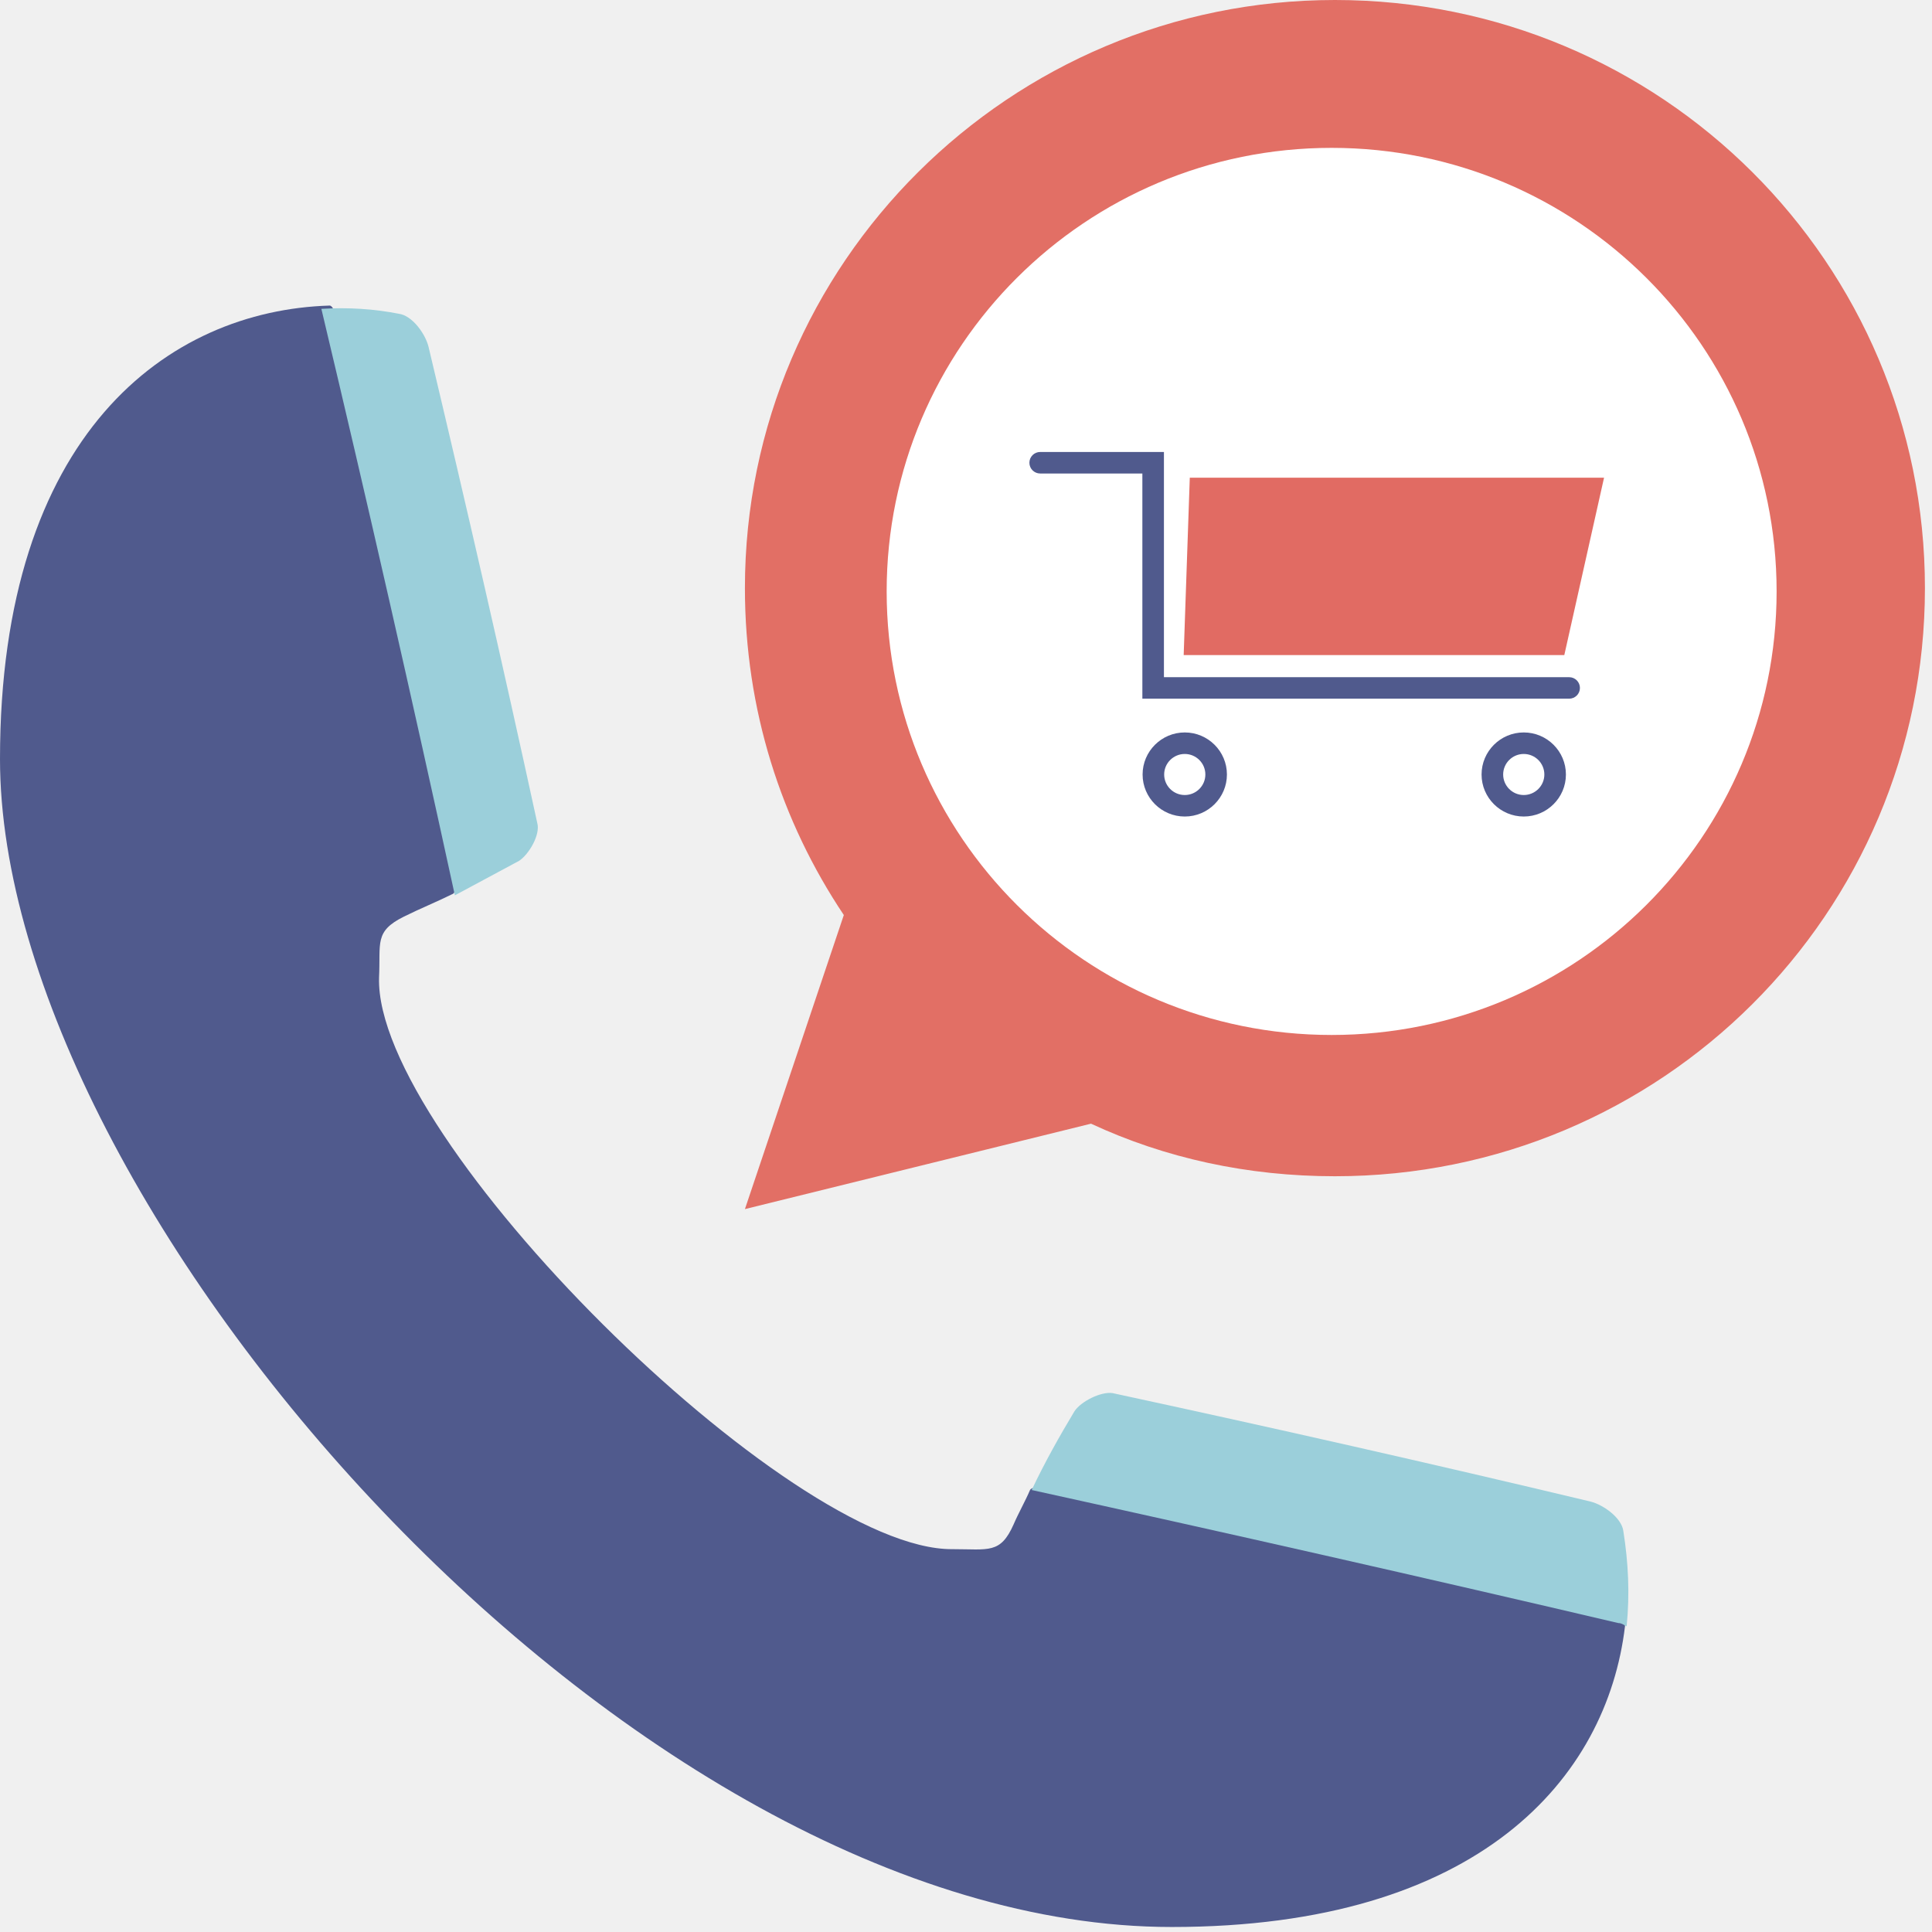
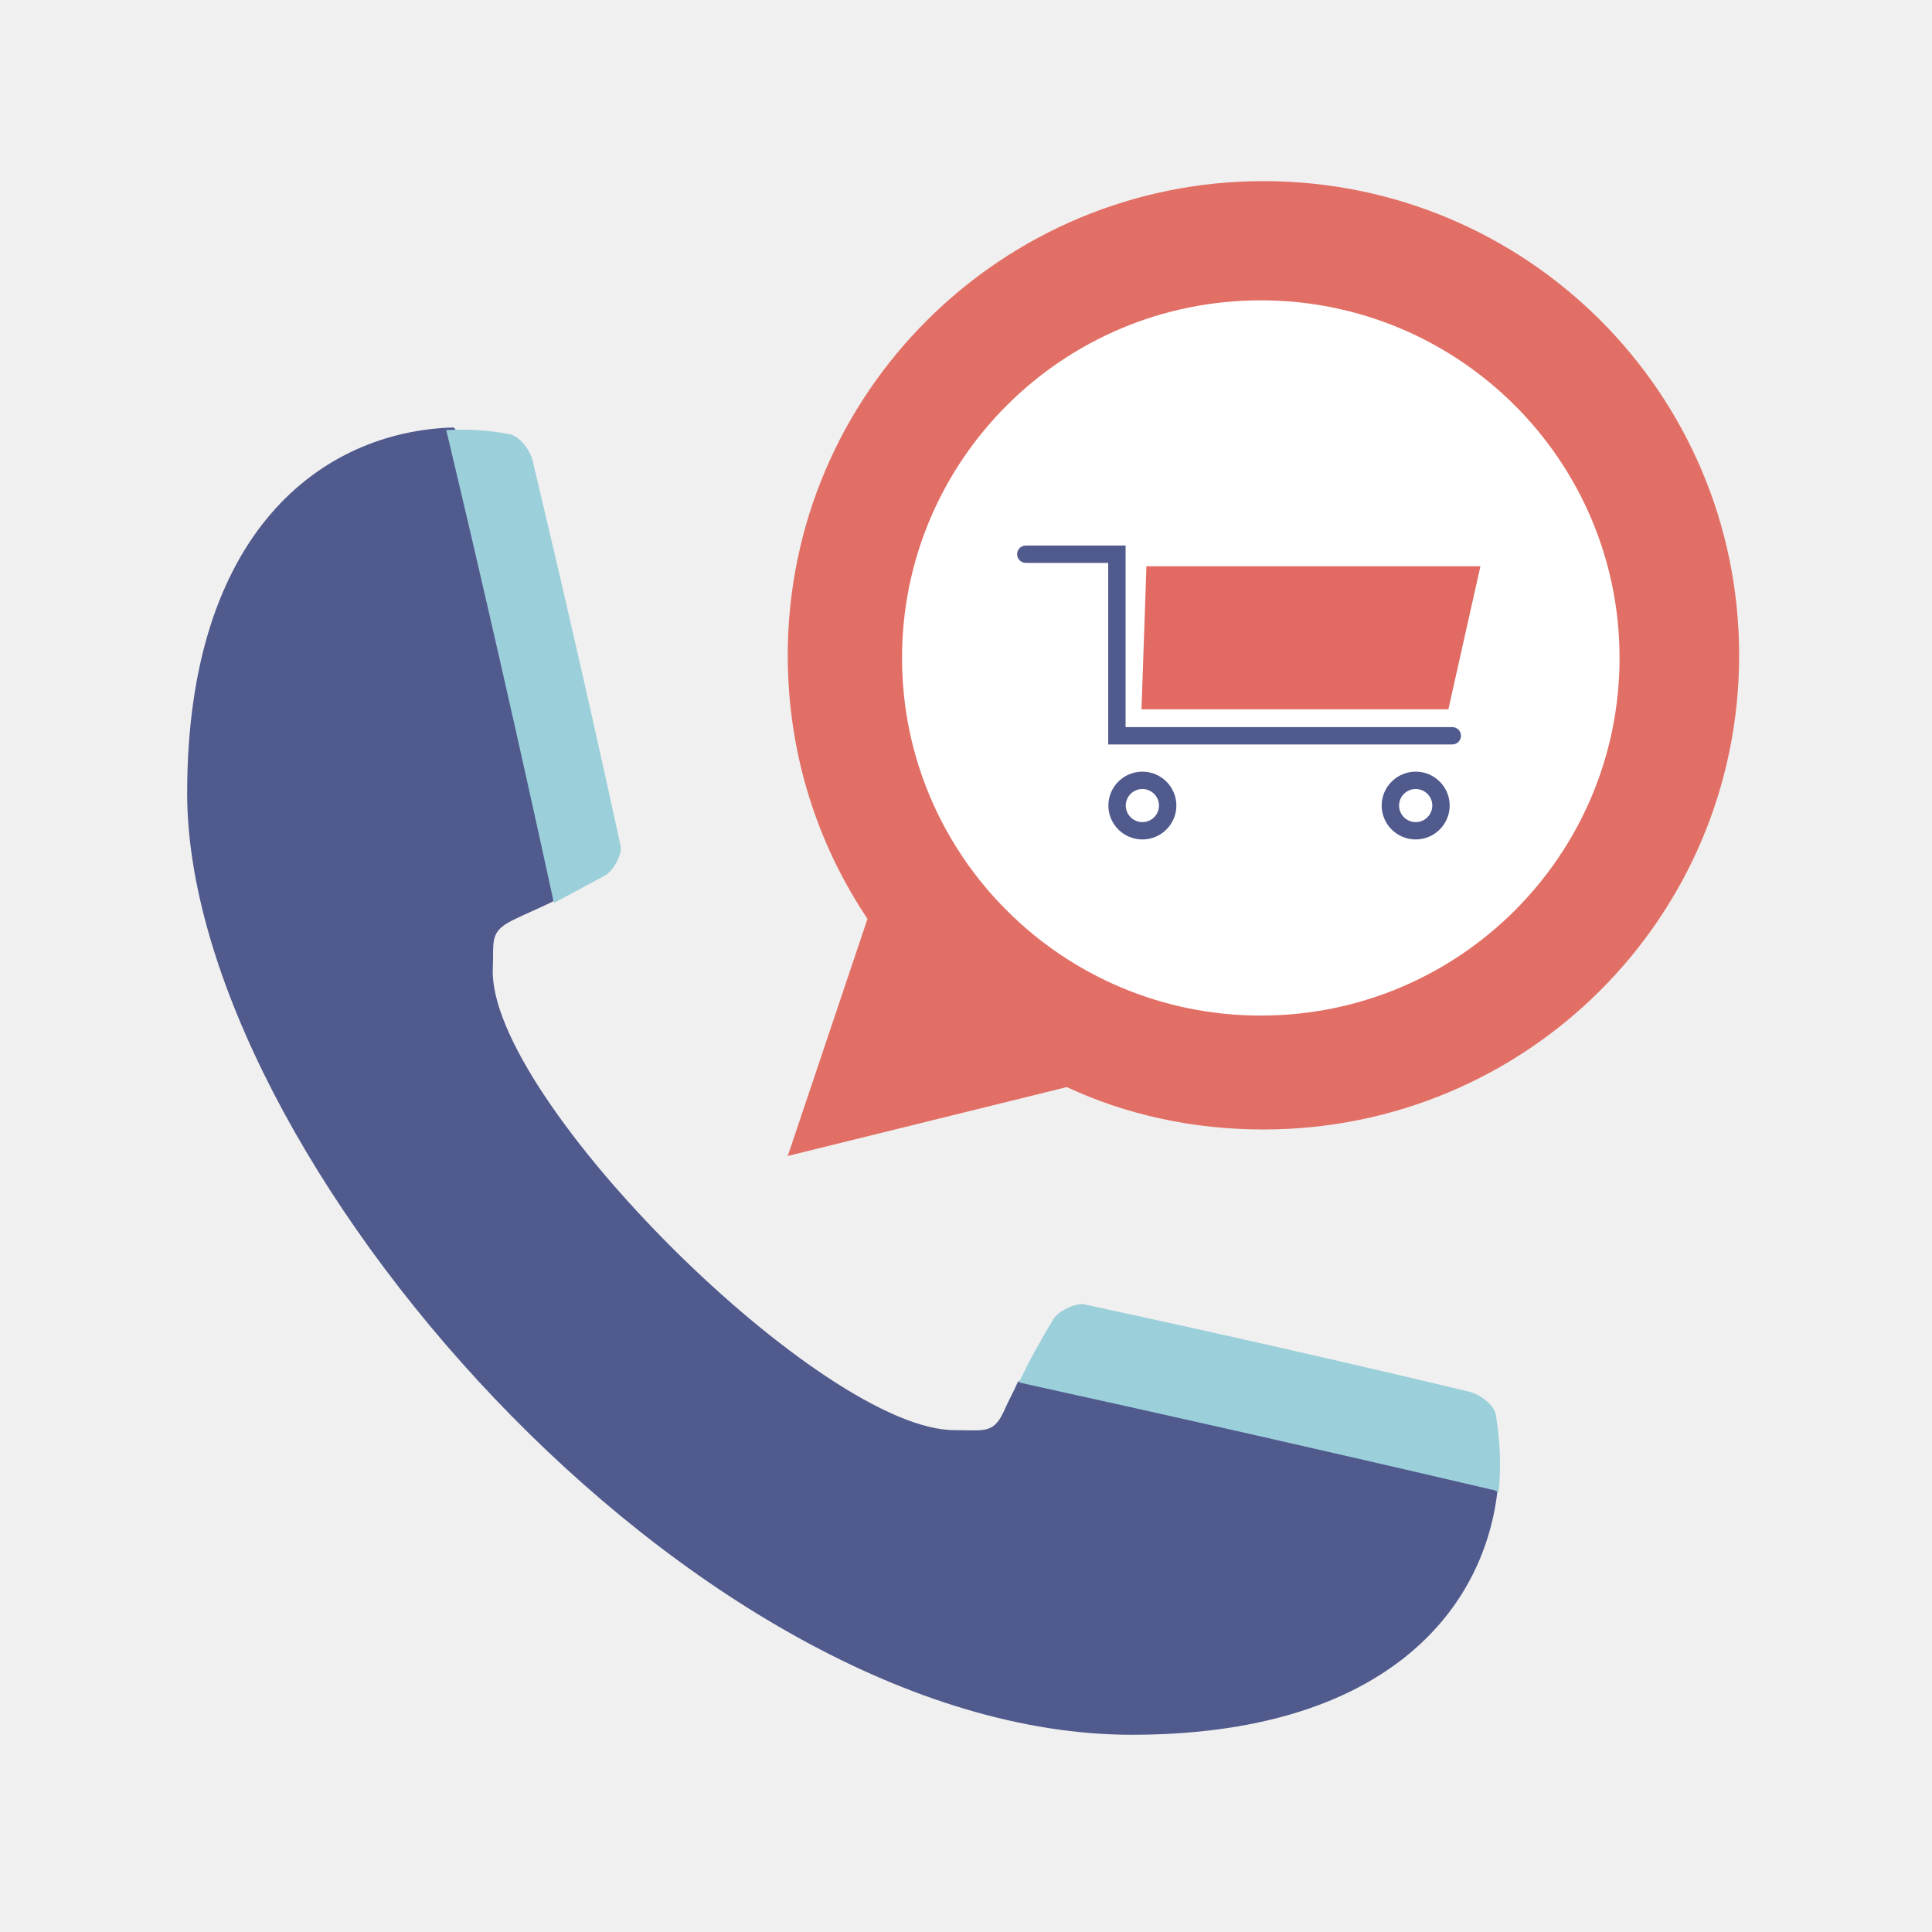
- <svg xmlns="http://www.w3.org/2000/svg" width="258px" height="258px" viewBox="0 0 258 258" version="1.1">
+ <svg xmlns="http://www.w3.org/2000/svg" width="320px" height="320px" viewBox="0 0 320 320" version="1.1">
  <g id="Page-1" stroke="none" stroke-width="1" fill="none" fill-rule="evenodd">
-     <g id="telephone">
+     <g id="telephone" transform="translate(31, 30)">
      <path d="M178.267,8.03222223e-14 C134.911,8.03222223e-14 99.477,35.103 99.477,78.54 C99.477,94.773 104.32,109.689 112.684,122.194 L99.477,161.463 L145.693,150.057 C155.6,154.663 166.603,157.077 178.267,157.077 C221.843,157.077 257.056,121.977 257.056,78.54 C257.056,35.103 221.843,8.03222223e-14 178.267,8.03222223e-14" id="Fill-28" fill="#E26F65" />
      <path d="M177.827,19.746 C210.644,19.746 237.249,46.263 237.249,78.978 C237.249,111.69 210.644,138.21 177.827,138.21 C145.007,138.21 118.405,111.69 118.405,78.978 C118.405,46.263 145.007,19.746 177.827,19.746" id="Fill-29" fill="#FFFFFF" />
      <path d="M137.551,198.976 C136.89,200.514 136.011,202.048 135.351,203.583 C133.59,207.534 132.051,206.875 127.208,206.875 C105.42,207.093 49.958,152.029 50.619,130.531 C50.84,125.925 49.958,124.387 53.919,122.415 C56.122,121.318 58.322,120.439 60.522,119.343 C63.383,117.808 47.098,40.585 44.016,40.805 C22.449,41.464 8.05802311e-14,57.918 8.05802311e-14,101.355 C8.05802311e-14,161.025 83.853,257.332 156.478,257.332 C197.634,257.332 214.579,237.369 217.001,217.185 C217.661,213.016 139.311,195.466 137.551,198.976" id="Fill-30" fill="#505A8D" />
      <path d="M216.122,216.747 C216.561,216.747 216.782,216.967 217.222,217.185 C217.661,212.799 217.443,208.63 216.782,204.462 C216.561,202.707 214.14,200.952 212.379,200.514 C191.252,195.466 169.903,190.639 148.557,186.033 C147.015,185.815 144.375,187.129 143.493,188.446 C141.514,191.739 139.533,195.249 137.772,198.976 C163.742,204.682 189.931,210.603 216.122,216.747" id="Fill-31" fill="#9BCFDA" />
      <path d="M60.743,119.563 C63.604,118.026 66.465,116.491 69.325,114.954 C70.647,114.078 72.186,111.444 71.747,109.909 C67.125,88.629 62.283,67.569 57.222,46.291 C56.783,44.536 55.022,42.123 53.261,41.902 C49.958,41.244 46.437,41.026 42.916,41.244 C49.08,67.131 55.022,93.235 60.743,119.563" id="Fill-32" fill="#9BCFDA" />
      <path d="M209.544,93.303 L152.552,93.303 L152.552,63.231 L138.906,63.231 C138.109,63.231 137.466,62.587 137.466,61.795 C137.466,61.001 138.109,60.357 138.906,60.357 L155.432,60.357 L155.432,90.432 L209.544,90.432 C210.341,90.432 210.984,91.073 210.984,91.868 C210.984,92.662 210.341,93.303 209.544,93.303" id="Fill-33" fill="#505A8D" />
      <path d="M158.214,109.039 C155.109,109.039 152.583,106.521 152.583,103.426 C152.583,100.329 155.109,97.811 158.214,97.811 C161.318,97.811 163.844,100.329 163.844,103.426 C163.844,106.521 161.318,109.039 158.214,109.039 Z M158.214,100.685 C156.697,100.685 155.463,101.914 155.463,103.426 C155.463,104.938 156.697,106.168 158.214,106.168 C159.73,106.168 160.964,104.938 160.964,103.426 C160.964,101.914 159.73,100.685 158.214,100.685 L158.214,100.685 Z" id="Fill-34" fill="#505A8D" />
      <path d="M203.483,109.039 C200.375,109.039 197.849,106.521 197.849,103.426 C197.849,100.329 200.375,97.811 203.483,97.811 C206.587,97.811 209.113,100.329 209.113,103.426 C209.113,106.521 206.587,109.039 203.483,109.039 Z M203.483,100.685 C201.966,100.685 200.733,101.914 200.733,103.426 C200.733,104.938 201.966,106.168 203.483,106.168 C204.999,106.168 206.233,104.938 206.233,103.426 C206.233,101.914 204.999,100.685 203.483,100.685 L203.483,100.685 Z" id="Fill-35" fill="#505A8D" />
      <polyline id="Fill-36" fill="#E16B63" points="208.898 87.479 158.069 87.479 158.885 63.793 214.205 63.793 208.898 87.479" />
    </g>
  </g>
</svg>
